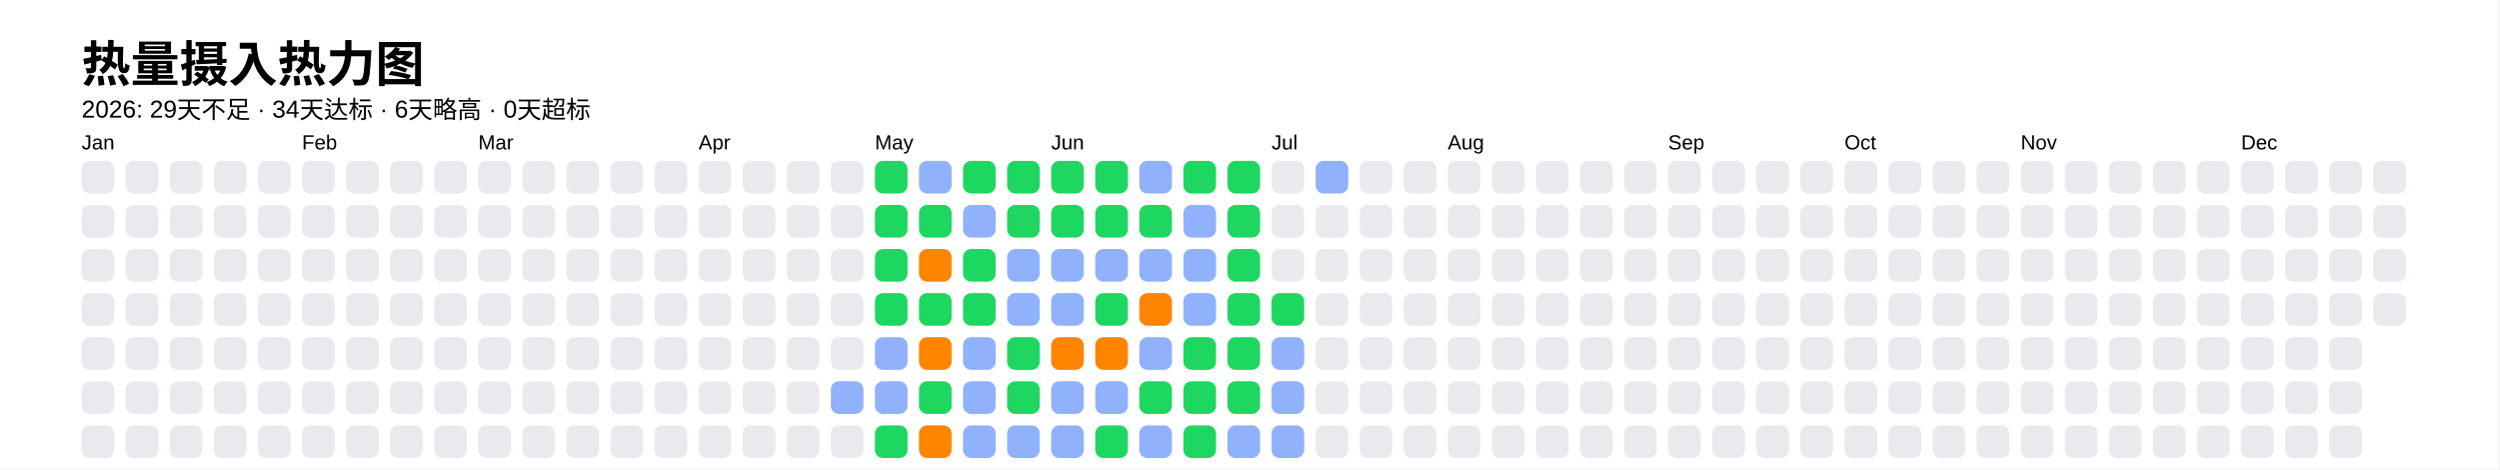
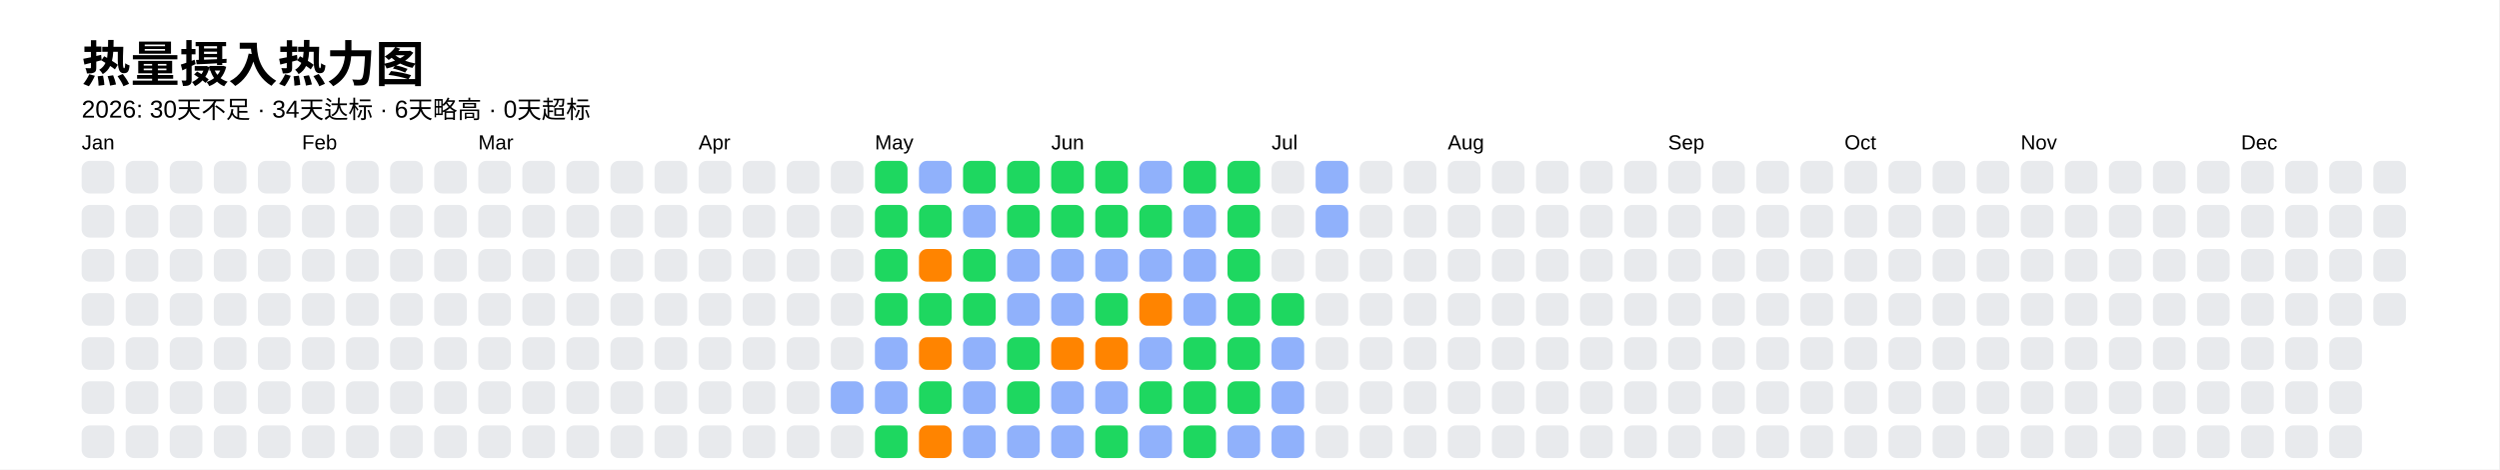
<svg xmlns="http://www.w3.org/2000/svg" style="background-color:white;" baseProfile="full" height="57.5mm" version="1.1" viewBox="0,0,306.2,57.5" width="306.2mm">
  <defs />
  <rect fill="#FFFFFF" height="57.5" width="306.2" x="0" y="0" />
  <text fill="#000000" style="font-size:6px; font-family:Arial; font-weight:bold;" x="10" y="10">热量摄入热力图</text>
-   <text fill="#000000" style="font-size:3px; font-family:Arial;" x="10" y="14.4">2026: 29天不足 · 34天达标 · 6天略高 · 0天超标</text>
+   <text fill="#000000" style="font-size:3px; font-family:Arial;" x="10" y="14.4">2026: 30天不足 · 34天达标 · 6天略高 · 0天超标</text>
  <text fill="#000000" style="font-size:2.5px; font-family:Arial" x="10" y="18.3">Jan</text>
  <rect fill="#E8EAED" height="4" rx="1" ry="1" width="4" x="10" y="19.7" />
  <rect fill="#E8EAED" height="4" rx="1" ry="1" width="4" x="10" y="25.1" />
  <rect fill="#E8EAED" height="4" rx="1" ry="1" width="4" x="10" y="30.5" />
  <rect fill="#E8EAED" height="4" rx="1" ry="1" width="4" x="10" y="35.9" />
  <rect fill="#E8EAED" height="4" rx="1" ry="1" width="4" x="10" y="41.3" />
  <rect fill="#E8EAED" height="4" rx="1" ry="1" width="4" x="10" y="46.7" />
  <rect fill="#E8EAED" height="4" rx="1" ry="1" width="4" x="10" y="52.1" />
  <rect fill="#E8EAED" height="4" rx="1" ry="1" width="4" x="15.4" y="19.7" />
  <rect fill="#E8EAED" height="4" rx="1" ry="1" width="4" x="15.4" y="25.1" />
  <rect fill="#E8EAED" height="4" rx="1" ry="1" width="4" x="15.4" y="30.5" />
  <rect fill="#E8EAED" height="4" rx="1" ry="1" width="4" x="15.4" y="35.9" />
  <rect fill="#E8EAED" height="4" rx="1" ry="1" width="4" x="15.4" y="41.3" />
  <rect fill="#E8EAED" height="4" rx="1" ry="1" width="4" x="15.4" y="46.7" />
  <rect fill="#E8EAED" height="4" rx="1" ry="1" width="4" x="15.4" y="52.1" />
  <rect fill="#E8EAED" height="4" rx="1" ry="1" width="4" x="20.8" y="19.7" />
  <rect fill="#E8EAED" height="4" rx="1" ry="1" width="4" x="20.8" y="25.1" />
  <rect fill="#E8EAED" height="4" rx="1" ry="1" width="4" x="20.8" y="30.5" />
  <rect fill="#E8EAED" height="4" rx="1" ry="1" width="4" x="20.8" y="35.9" />
  <rect fill="#E8EAED" height="4" rx="1" ry="1" width="4" x="20.8" y="41.3" />
  <rect fill="#E8EAED" height="4" rx="1" ry="1" width="4" x="20.8" y="46.7" />
  <rect fill="#E8EAED" height="4" rx="1" ry="1" width="4" x="20.8" y="52.1" />
  <rect fill="#E8EAED" height="4" rx="1" ry="1" width="4" x="26.2" y="19.7" />
  <rect fill="#E8EAED" height="4" rx="1" ry="1" width="4" x="26.2" y="25.1" />
  <rect fill="#E8EAED" height="4" rx="1" ry="1" width="4" x="26.2" y="30.5" />
  <rect fill="#E8EAED" height="4" rx="1" ry="1" width="4" x="26.2" y="35.9" />
  <rect fill="#E8EAED" height="4" rx="1" ry="1" width="4" x="26.2" y="41.3" />
  <rect fill="#E8EAED" height="4" rx="1" ry="1" width="4" x="26.2" y="46.7" />
  <rect fill="#E8EAED" height="4" rx="1" ry="1" width="4" x="26.2" y="52.1" />
  <rect fill="#E8EAED" height="4" rx="1" ry="1" width="4" x="31.6" y="19.7" />
  <rect fill="#E8EAED" height="4" rx="1" ry="1" width="4" x="31.6" y="25.1" />
  <rect fill="#E8EAED" height="4" rx="1" ry="1" width="4" x="31.6" y="30.5" />
  <rect fill="#E8EAED" height="4" rx="1" ry="1" width="4" x="31.6" y="35.9" />
  <rect fill="#E8EAED" height="4" rx="1" ry="1" width="4" x="31.6" y="41.3" />
  <rect fill="#E8EAED" height="4" rx="1" ry="1" width="4" x="31.6" y="46.7" />
  <rect fill="#E8EAED" height="4" rx="1" ry="1" width="4" x="31.6" y="52.1" />
  <text fill="#000000" style="font-size:2.5px; font-family:Arial" x="37.0" y="18.3">Feb</text>
  <rect fill="#E8EAED" height="4" rx="1" ry="1" width="4" x="37.0" y="19.7" />
  <rect fill="#E8EAED" height="4" rx="1" ry="1" width="4" x="37.0" y="25.1" />
  <rect fill="#E8EAED" height="4" rx="1" ry="1" width="4" x="37.0" y="30.5" />
  <rect fill="#E8EAED" height="4" rx="1" ry="1" width="4" x="37.0" y="35.9" />
  <rect fill="#E8EAED" height="4" rx="1" ry="1" width="4" x="37.0" y="41.3" />
  <rect fill="#E8EAED" height="4" rx="1" ry="1" width="4" x="37.0" y="46.7" />
  <rect fill="#E8EAED" height="4" rx="1" ry="1" width="4" x="37.0" y="52.1" />
  <rect fill="#E8EAED" height="4" rx="1" ry="1" width="4" x="42.4" y="19.7" />
  <rect fill="#E8EAED" height="4" rx="1" ry="1" width="4" x="42.4" y="25.1" />
  <rect fill="#E8EAED" height="4" rx="1" ry="1" width="4" x="42.4" y="30.5" />
  <rect fill="#E8EAED" height="4" rx="1" ry="1" width="4" x="42.4" y="35.9" />
  <rect fill="#E8EAED" height="4" rx="1" ry="1" width="4" x="42.4" y="41.3" />
  <rect fill="#E8EAED" height="4" rx="1" ry="1" width="4" x="42.4" y="46.7" />
  <rect fill="#E8EAED" height="4" rx="1" ry="1" width="4" x="42.4" y="52.1" />
  <rect fill="#E8EAED" height="4" rx="1" ry="1" width="4" x="47.8" y="19.7" />
  <rect fill="#E8EAED" height="4" rx="1" ry="1" width="4" x="47.8" y="25.1" />
  <rect fill="#E8EAED" height="4" rx="1" ry="1" width="4" x="47.8" y="30.5" />
  <rect fill="#E8EAED" height="4" rx="1" ry="1" width="4" x="47.8" y="35.9" />
  <rect fill="#E8EAED" height="4" rx="1" ry="1" width="4" x="47.8" y="41.3" />
  <rect fill="#E8EAED" height="4" rx="1" ry="1" width="4" x="47.8" y="46.7" />
  <rect fill="#E8EAED" height="4" rx="1" ry="1" width="4" x="47.8" y="52.1" />
  <rect fill="#E8EAED" height="4" rx="1" ry="1" width="4" x="53.2" y="19.7" />
  <rect fill="#E8EAED" height="4" rx="1" ry="1" width="4" x="53.2" y="25.1" />
  <rect fill="#E8EAED" height="4" rx="1" ry="1" width="4" x="53.2" y="30.5" />
  <rect fill="#E8EAED" height="4" rx="1" ry="1" width="4" x="53.2" y="35.9" />
  <rect fill="#E8EAED" height="4" rx="1" ry="1" width="4" x="53.2" y="41.3" />
  <rect fill="#E8EAED" height="4" rx="1" ry="1" width="4" x="53.2" y="46.7" />
  <rect fill="#E8EAED" height="4" rx="1" ry="1" width="4" x="53.2" y="52.1" />
  <text fill="#000000" style="font-size:2.5px; font-family:Arial" x="58.6" y="18.3">Mar</text>
  <rect fill="#E8EAED" height="4" rx="1" ry="1" width="4" x="58.6" y="19.7" />
  <rect fill="#E8EAED" height="4" rx="1" ry="1" width="4" x="58.6" y="25.1" />
  <rect fill="#E8EAED" height="4" rx="1" ry="1" width="4" x="58.6" y="30.5" />
  <rect fill="#E8EAED" height="4" rx="1" ry="1" width="4" x="58.6" y="35.9" />
  <rect fill="#E8EAED" height="4" rx="1" ry="1" width="4" x="58.6" y="41.3" />
  <rect fill="#E8EAED" height="4" rx="1" ry="1" width="4" x="58.6" y="46.7" />
  <rect fill="#E8EAED" height="4" rx="1" ry="1" width="4" x="58.6" y="52.1" />
  <rect fill="#E8EAED" height="4" rx="1" ry="1" width="4" x="64" y="19.7" />
  <rect fill="#E8EAED" height="4" rx="1" ry="1" width="4" x="64" y="25.1" />
  <rect fill="#E8EAED" height="4" rx="1" ry="1" width="4" x="64" y="30.5" />
  <rect fill="#E8EAED" height="4" rx="1" ry="1" width="4" x="64" y="35.9" />
  <rect fill="#E8EAED" height="4" rx="1" ry="1" width="4" x="64" y="41.3" />
  <rect fill="#E8EAED" height="4" rx="1" ry="1" width="4" x="64" y="46.7" />
  <rect fill="#E8EAED" height="4" rx="1" ry="1" width="4" x="64" y="52.1" />
  <rect fill="#E8EAED" height="4" rx="1" ry="1" width="4" x="69.4" y="19.7" />
  <rect fill="#E8EAED" height="4" rx="1" ry="1" width="4" x="69.4" y="25.1" />
  <rect fill="#E8EAED" height="4" rx="1" ry="1" width="4" x="69.4" y="30.5" />
  <rect fill="#E8EAED" height="4" rx="1" ry="1" width="4" x="69.4" y="35.9" />
  <rect fill="#E8EAED" height="4" rx="1" ry="1" width="4" x="69.4" y="41.3" />
  <rect fill="#E8EAED" height="4" rx="1" ry="1" width="4" x="69.4" y="46.7" />
  <rect fill="#E8EAED" height="4" rx="1" ry="1" width="4" x="69.4" y="52.1" />
  <rect fill="#E8EAED" height="4" rx="1" ry="1" width="4" x="74.8" y="19.7" />
  <rect fill="#E8EAED" height="4" rx="1" ry="1" width="4" x="74.8" y="25.1" />
  <rect fill="#E8EAED" height="4" rx="1" ry="1" width="4" x="74.8" y="30.5" />
  <rect fill="#E8EAED" height="4" rx="1" ry="1" width="4" x="74.8" y="35.9" />
  <rect fill="#E8EAED" height="4" rx="1" ry="1" width="4" x="74.8" y="41.3" />
  <rect fill="#E8EAED" height="4" rx="1" ry="1" width="4" x="74.8" y="46.7" />
  <rect fill="#E8EAED" height="4" rx="1" ry="1" width="4" x="74.8" y="52.1" />
  <rect fill="#E8EAED" height="4" rx="1" ry="1" width="4" x="80.2" y="19.7" />
  <rect fill="#E8EAED" height="4" rx="1" ry="1" width="4" x="80.2" y="25.1" />
  <rect fill="#E8EAED" height="4" rx="1" ry="1" width="4" x="80.2" y="30.5" />
  <rect fill="#E8EAED" height="4" rx="1" ry="1" width="4" x="80.2" y="35.9" />
  <rect fill="#E8EAED" height="4" rx="1" ry="1" width="4" x="80.2" y="41.3" />
  <rect fill="#E8EAED" height="4" rx="1" ry="1" width="4" x="80.2" y="46.7" />
  <rect fill="#E8EAED" height="4" rx="1" ry="1" width="4" x="80.2" y="52.1" />
  <text fill="#000000" style="font-size:2.5px; font-family:Arial" x="85.6" y="18.3">Apr</text>
  <rect fill="#E8EAED" height="4" rx="1" ry="1" width="4" x="85.6" y="19.7" />
  <rect fill="#E8EAED" height="4" rx="1" ry="1" width="4" x="85.6" y="25.1" />
  <rect fill="#E8EAED" height="4" rx="1" ry="1" width="4" x="85.6" y="30.5" />
  <rect fill="#E8EAED" height="4" rx="1" ry="1" width="4" x="85.6" y="35.9" />
  <rect fill="#E8EAED" height="4" rx="1" ry="1" width="4" x="85.6" y="41.3" />
  <rect fill="#E8EAED" height="4" rx="1" ry="1" width="4" x="85.6" y="46.7" />
  <rect fill="#E8EAED" height="4" rx="1" ry="1" width="4" x="85.6" y="52.1" />
  <rect fill="#E8EAED" height="4" rx="1" ry="1" width="4" x="91" y="19.7" />
  <rect fill="#E8EAED" height="4" rx="1" ry="1" width="4" x="91" y="25.1" />
  <rect fill="#E8EAED" height="4" rx="1" ry="1" width="4" x="91" y="30.5" />
  <rect fill="#E8EAED" height="4" rx="1" ry="1" width="4" x="91" y="35.9" />
  <rect fill="#E8EAED" height="4" rx="1" ry="1" width="4" x="91" y="41.3" />
  <rect fill="#E8EAED" height="4" rx="1" ry="1" width="4" x="91" y="46.7" />
  <rect fill="#E8EAED" height="4" rx="1" ry="1" width="4" x="91" y="52.1" />
  <rect fill="#E8EAED" height="4" rx="1" ry="1" width="4" x="96.4" y="19.7" />
  <rect fill="#E8EAED" height="4" rx="1" ry="1" width="4" x="96.4" y="25.1" />
  <rect fill="#E8EAED" height="4" rx="1" ry="1" width="4" x="96.4" y="30.5" />
  <rect fill="#E8EAED" height="4" rx="1" ry="1" width="4" x="96.4" y="35.9" />
  <rect fill="#E8EAED" height="4" rx="1" ry="1" width="4" x="96.4" y="41.3" />
  <rect fill="#E8EAED" height="4" rx="1" ry="1" width="4" x="96.4" y="46.7" />
  <rect fill="#E8EAED" height="4" rx="1" ry="1" width="4" x="96.4" y="52.1" />
  <rect fill="#E8EAED" height="4" rx="1" ry="1" width="4" x="101.8" y="19.7" />
  <rect fill="#E8EAED" height="4" rx="1" ry="1" width="4" x="101.8" y="25.1" />
  <rect fill="#E8EAED" height="4" rx="1" ry="1" width="4" x="101.8" y="30.5" />
  <rect fill="#E8EAED" height="4" rx="1" ry="1" width="4" x="101.8" y="35.9" />
  <rect fill="#E8EAED" height="4" rx="1" ry="1" width="4" x="101.8" y="41.3" />
  <rect fill="#90b1fb" height="4" rx="1" ry="1" width="4" x="101.8" y="46.7" />
  <rect fill="#E8EAED" height="4" rx="1" ry="1" width="4" x="101.8" y="52.1" />
  <text fill="#000000" style="font-size:2.5px; font-family:Arial" x="107.2" y="18.3">May</text>
  <rect fill="#1ed760" height="4" rx="1" ry="1" width="4" x="107.2" y="19.7" />
  <rect fill="#1ed760" height="4" rx="1" ry="1" width="4" x="107.2" y="25.1" />
  <rect fill="#1ed760" height="4" rx="1" ry="1" width="4" x="107.2" y="30.5" />
  <rect fill="#1ed760" height="4" rx="1" ry="1" width="4" x="107.2" y="35.9" />
  <rect fill="#90b1fb" height="4" rx="1" ry="1" width="4" x="107.2" y="41.3" />
  <rect fill="#90b1fb" height="4" rx="1" ry="1" width="4" x="107.2" y="46.7" />
  <rect fill="#1ed760" height="4" rx="1" ry="1" width="4" x="107.2" y="52.1" />
  <rect fill="#90b1fb" height="4" rx="1" ry="1" width="4" x="112.6" y="19.7" />
  <rect fill="#1ed760" height="4" rx="1" ry="1" width="4" x="112.6" y="25.1" />
  <rect fill="#ff8400" height="4" rx="1" ry="1" width="4" x="112.6" y="30.5" />
  <rect fill="#1ed760" height="4" rx="1" ry="1" width="4" x="112.6" y="35.9" />
  <rect fill="#ff8400" height="4" rx="1" ry="1" width="4" x="112.6" y="41.3" />
  <rect fill="#1ed760" height="4" rx="1" ry="1" width="4" x="112.6" y="46.7" />
  <rect fill="#ff8400" height="4" rx="1" ry="1" width="4" x="112.6" y="52.1" />
  <rect fill="#1ed760" height="4" rx="1" ry="1" width="4" x="118" y="19.7" />
  <rect fill="#90b1fb" height="4" rx="1" ry="1" width="4" x="118" y="25.1" />
  <rect fill="#1ed760" height="4" rx="1" ry="1" width="4" x="118" y="30.5" />
  <rect fill="#1ed760" height="4" rx="1" ry="1" width="4" x="118" y="35.9" />
  <rect fill="#90b1fb" height="4" rx="1" ry="1" width="4" x="118" y="41.3" />
  <rect fill="#90b1fb" height="4" rx="1" ry="1" width="4" x="118" y="46.7" />
  <rect fill="#90b1fb" height="4" rx="1" ry="1" width="4" x="118" y="52.1" />
  <rect fill="#1ed760" height="4" rx="1" ry="1" width="4" x="123.4" y="19.7" />
  <rect fill="#1ed760" height="4" rx="1" ry="1" width="4" x="123.4" y="25.1" />
  <rect fill="#90b1fb" height="4" rx="1" ry="1" width="4" x="123.4" y="30.5" />
  <rect fill="#90b1fb" height="4" rx="1" ry="1" width="4" x="123.4" y="35.9" />
  <rect fill="#1ed760" height="4" rx="1" ry="1" width="4" x="123.4" y="41.3" />
  <rect fill="#1ed760" height="4" rx="1" ry="1" width="4" x="123.4" y="46.7" />
  <rect fill="#90b1fb" height="4" rx="1" ry="1" width="4" x="123.4" y="52.1" />
  <text fill="#000000" style="font-size:2.5px; font-family:Arial" x="128.8" y="18.3">Jun</text>
  <rect fill="#1ed760" height="4" rx="1" ry="1" width="4" x="128.8" y="19.7" />
  <rect fill="#1ed760" height="4" rx="1" ry="1" width="4" x="128.8" y="25.1" />
  <rect fill="#90b1fb" height="4" rx="1" ry="1" width="4" x="128.8" y="30.5" />
  <rect fill="#90b1fb" height="4" rx="1" ry="1" width="4" x="128.8" y="35.9" />
  <rect fill="#ff8400" height="4" rx="1" ry="1" width="4" x="128.8" y="41.3" />
  <rect fill="#90b1fb" height="4" rx="1" ry="1" width="4" x="128.8" y="46.7" />
  <rect fill="#90b1fb" height="4" rx="1" ry="1" width="4" x="128.8" y="52.1" />
  <rect fill="#1ed760" height="4" rx="1" ry="1" width="4" x="134.2" y="19.7" />
  <rect fill="#1ed760" height="4" rx="1" ry="1" width="4" x="134.2" y="25.1" />
  <rect fill="#90b1fb" height="4" rx="1" ry="1" width="4" x="134.2" y="30.5" />
  <rect fill="#1ed760" height="4" rx="1" ry="1" width="4" x="134.2" y="35.9" />
  <rect fill="#ff8400" height="4" rx="1" ry="1" width="4" x="134.2" y="41.3" />
  <rect fill="#90b1fb" height="4" rx="1" ry="1" width="4" x="134.2" y="46.7" />
  <rect fill="#1ed760" height="4" rx="1" ry="1" width="4" x="134.2" y="52.1" />
  <rect fill="#90b1fb" height="4" rx="1" ry="1" width="4" x="139.6" y="19.7" />
  <rect fill="#1ed760" height="4" rx="1" ry="1" width="4" x="139.6" y="25.1" />
  <rect fill="#90b1fb" height="4" rx="1" ry="1" width="4" x="139.6" y="30.5" />
  <rect fill="#ff8400" height="4" rx="1" ry="1" width="4" x="139.6" y="35.9" />
  <rect fill="#90b1fb" height="4" rx="1" ry="1" width="4" x="139.6" y="41.3" />
  <rect fill="#1ed760" height="4" rx="1" ry="1" width="4" x="139.6" y="46.7" />
  <rect fill="#90b1fb" height="4" rx="1" ry="1" width="4" x="139.6" y="52.1" />
  <rect fill="#1ed760" height="4" rx="1" ry="1" width="4" x="145" y="19.7" />
  <rect fill="#90b1fb" height="4" rx="1" ry="1" width="4" x="145" y="25.1" />
  <rect fill="#90b1fb" height="4" rx="1" ry="1" width="4" x="145" y="30.5" />
  <rect fill="#90b1fb" height="4" rx="1" ry="1" width="4" x="145" y="35.9" />
  <rect fill="#1ed760" height="4" rx="1" ry="1" width="4" x="145" y="41.3" />
  <rect fill="#1ed760" height="4" rx="1" ry="1" width="4" x="145" y="46.7" />
  <rect fill="#1ed760" height="4" rx="1" ry="1" width="4" x="145" y="52.1" />
  <rect fill="#1ed760" height="4" rx="1" ry="1" width="4" x="150.4" y="19.7" />
  <rect fill="#1ed760" height="4" rx="1" ry="1" width="4" x="150.4" y="25.1" />
  <rect fill="#1ed760" height="4" rx="1" ry="1" width="4" x="150.4" y="30.5" />
  <rect fill="#1ed760" height="4" rx="1" ry="1" width="4" x="150.4" y="35.9" />
  <rect fill="#1ed760" height="4" rx="1" ry="1" width="4" x="150.4" y="41.3" />
  <rect fill="#1ed760" height="4" rx="1" ry="1" width="4" x="150.4" y="46.7" />
  <rect fill="#90b1fb" height="4" rx="1" ry="1" width="4" x="150.4" y="52.1" />
  <text fill="#000000" style="font-size:2.5px; font-family:Arial" x="155.8" y="18.3">Jul</text>
  <rect fill="#E8EAED" height="4" rx="1" ry="1" width="4" x="155.8" y="19.7" />
  <rect fill="#E8EAED" height="4" rx="1" ry="1" width="4" x="155.8" y="25.1" />
  <rect fill="#E8EAED" height="4" rx="1" ry="1" width="4" x="155.8" y="30.5" />
  <rect fill="#1ed760" height="4" rx="1" ry="1" width="4" x="155.8" y="35.9" />
  <rect fill="#90b1fb" height="4" rx="1" ry="1" width="4" x="155.8" y="41.3" />
  <rect fill="#90b1fb" height="4" rx="1" ry="1" width="4" x="155.8" y="46.7" />
  <rect fill="#90b1fb" height="4" rx="1" ry="1" width="4" x="155.8" y="52.1" />
  <rect fill="#90b1fb" height="4" rx="1" ry="1" width="4" x="161.2" y="19.7" />
-   <rect fill="#E8EAED" height="4" rx="1" ry="1" width="4" x="161.2" y="25.1" />
+   <rect fill="#90b1fb" height="4" rx="1" ry="1" width="4" x="161.2" y="25.1" />
  <rect fill="#E8EAED" height="4" rx="1" ry="1" width="4" x="161.2" y="30.5" />
  <rect fill="#E8EAED" height="4" rx="1" ry="1" width="4" x="161.2" y="35.9" />
  <rect fill="#E8EAED" height="4" rx="1" ry="1" width="4" x="161.2" y="41.3" />
  <rect fill="#E8EAED" height="4" rx="1" ry="1" width="4" x="161.2" y="46.7" />
  <rect fill="#E8EAED" height="4" rx="1" ry="1" width="4" x="161.2" y="52.1" />
  <rect fill="#E8EAED" height="4" rx="1" ry="1" width="4" x="166.6" y="19.7" />
  <rect fill="#E8EAED" height="4" rx="1" ry="1" width="4" x="166.6" y="25.1" />
  <rect fill="#E8EAED" height="4" rx="1" ry="1" width="4" x="166.6" y="30.5" />
  <rect fill="#E8EAED" height="4" rx="1" ry="1" width="4" x="166.6" y="35.9" />
  <rect fill="#E8EAED" height="4" rx="1" ry="1" width="4" x="166.6" y="41.3" />
  <rect fill="#E8EAED" height="4" rx="1" ry="1" width="4" x="166.6" y="46.7" />
  <rect fill="#E8EAED" height="4" rx="1" ry="1" width="4" x="166.6" y="52.1" />
  <rect fill="#E8EAED" height="4" rx="1" ry="1" width="4" x="172" y="19.7" />
  <rect fill="#E8EAED" height="4" rx="1" ry="1" width="4" x="172" y="25.1" />
  <rect fill="#E8EAED" height="4" rx="1" ry="1" width="4" x="172" y="30.5" />
  <rect fill="#E8EAED" height="4" rx="1" ry="1" width="4" x="172" y="35.9" />
  <rect fill="#E8EAED" height="4" rx="1" ry="1" width="4" x="172" y="41.3" />
  <rect fill="#E8EAED" height="4" rx="1" ry="1" width="4" x="172" y="46.7" />
  <rect fill="#E8EAED" height="4" rx="1" ry="1" width="4" x="172" y="52.1" />
  <text fill="#000000" style="font-size:2.5px; font-family:Arial" x="177.4" y="18.3">Aug</text>
  <rect fill="#E8EAED" height="4" rx="1" ry="1" width="4" x="177.4" y="19.7" />
  <rect fill="#E8EAED" height="4" rx="1" ry="1" width="4" x="177.4" y="25.1" />
  <rect fill="#E8EAED" height="4" rx="1" ry="1" width="4" x="177.4" y="30.5" />
  <rect fill="#E8EAED" height="4" rx="1" ry="1" width="4" x="177.4" y="35.9" />
  <rect fill="#E8EAED" height="4" rx="1" ry="1" width="4" x="177.4" y="41.3" />
  <rect fill="#E8EAED" height="4" rx="1" ry="1" width="4" x="177.4" y="46.7" />
  <rect fill="#E8EAED" height="4" rx="1" ry="1" width="4" x="177.4" y="52.1" />
  <rect fill="#E8EAED" height="4" rx="1" ry="1" width="4" x="182.8" y="19.7" />
  <rect fill="#E8EAED" height="4" rx="1" ry="1" width="4" x="182.8" y="25.1" />
  <rect fill="#E8EAED" height="4" rx="1" ry="1" width="4" x="182.8" y="30.5" />
  <rect fill="#E8EAED" height="4" rx="1" ry="1" width="4" x="182.8" y="35.9" />
  <rect fill="#E8EAED" height="4" rx="1" ry="1" width="4" x="182.8" y="41.3" />
  <rect fill="#E8EAED" height="4" rx="1" ry="1" width="4" x="182.8" y="46.7" />
  <rect fill="#E8EAED" height="4" rx="1" ry="1" width="4" x="182.8" y="52.1" />
  <rect fill="#E8EAED" height="4" rx="1" ry="1" width="4" x="188.2" y="19.7" />
  <rect fill="#E8EAED" height="4" rx="1" ry="1" width="4" x="188.2" y="25.1" />
  <rect fill="#E8EAED" height="4" rx="1" ry="1" width="4" x="188.2" y="30.5" />
  <rect fill="#E8EAED" height="4" rx="1" ry="1" width="4" x="188.2" y="35.9" />
  <rect fill="#E8EAED" height="4" rx="1" ry="1" width="4" x="188.2" y="41.3" />
  <rect fill="#E8EAED" height="4" rx="1" ry="1" width="4" x="188.2" y="46.7" />
  <rect fill="#E8EAED" height="4" rx="1" ry="1" width="4" x="188.2" y="52.1" />
  <rect fill="#E8EAED" height="4" rx="1" ry="1" width="4" x="193.6" y="19.7" />
  <rect fill="#E8EAED" height="4" rx="1" ry="1" width="4" x="193.6" y="25.1" />
  <rect fill="#E8EAED" height="4" rx="1" ry="1" width="4" x="193.6" y="30.5" />
  <rect fill="#E8EAED" height="4" rx="1" ry="1" width="4" x="193.6" y="35.9" />
  <rect fill="#E8EAED" height="4" rx="1" ry="1" width="4" x="193.6" y="41.3" />
  <rect fill="#E8EAED" height="4" rx="1" ry="1" width="4" x="193.6" y="46.7" />
  <rect fill="#E8EAED" height="4" rx="1" ry="1" width="4" x="193.6" y="52.1" />
  <rect fill="#E8EAED" height="4" rx="1" ry="1" width="4" x="199" y="19.7" />
  <rect fill="#E8EAED" height="4" rx="1" ry="1" width="4" x="199" y="25.1" />
  <rect fill="#E8EAED" height="4" rx="1" ry="1" width="4" x="199" y="30.5" />
  <rect fill="#E8EAED" height="4" rx="1" ry="1" width="4" x="199" y="35.9" />
  <rect fill="#E8EAED" height="4" rx="1" ry="1" width="4" x="199" y="41.3" />
  <rect fill="#E8EAED" height="4" rx="1" ry="1" width="4" x="199" y="46.7" />
  <rect fill="#E8EAED" height="4" rx="1" ry="1" width="4" x="199" y="52.1" />
  <text fill="#000000" style="font-size:2.5px; font-family:Arial" x="204.4" y="18.3">Sep</text>
  <rect fill="#E8EAED" height="4" rx="1" ry="1" width="4" x="204.4" y="19.7" />
  <rect fill="#E8EAED" height="4" rx="1" ry="1" width="4" x="204.4" y="25.1" />
  <rect fill="#E8EAED" height="4" rx="1" ry="1" width="4" x="204.4" y="30.5" />
  <rect fill="#E8EAED" height="4" rx="1" ry="1" width="4" x="204.4" y="35.9" />
  <rect fill="#E8EAED" height="4" rx="1" ry="1" width="4" x="204.4" y="41.3" />
  <rect fill="#E8EAED" height="4" rx="1" ry="1" width="4" x="204.4" y="46.7" />
  <rect fill="#E8EAED" height="4" rx="1" ry="1" width="4" x="204.4" y="52.1" />
  <rect fill="#E8EAED" height="4" rx="1" ry="1" width="4" x="209.8" y="19.7" />
  <rect fill="#E8EAED" height="4" rx="1" ry="1" width="4" x="209.8" y="25.1" />
  <rect fill="#E8EAED" height="4" rx="1" ry="1" width="4" x="209.8" y="30.5" />
  <rect fill="#E8EAED" height="4" rx="1" ry="1" width="4" x="209.8" y="35.9" />
  <rect fill="#E8EAED" height="4" rx="1" ry="1" width="4" x="209.8" y="41.3" />
  <rect fill="#E8EAED" height="4" rx="1" ry="1" width="4" x="209.8" y="46.7" />
  <rect fill="#E8EAED" height="4" rx="1" ry="1" width="4" x="209.8" y="52.1" />
  <rect fill="#E8EAED" height="4" rx="1" ry="1" width="4" x="215.2" y="19.7" />
  <rect fill="#E8EAED" height="4" rx="1" ry="1" width="4" x="215.2" y="25.1" />
  <rect fill="#E8EAED" height="4" rx="1" ry="1" width="4" x="215.2" y="30.5" />
  <rect fill="#E8EAED" height="4" rx="1" ry="1" width="4" x="215.2" y="35.9" />
  <rect fill="#E8EAED" height="4" rx="1" ry="1" width="4" x="215.2" y="41.3" />
  <rect fill="#E8EAED" height="4" rx="1" ry="1" width="4" x="215.2" y="46.7" />
  <rect fill="#E8EAED" height="4" rx="1" ry="1" width="4" x="215.2" y="52.1" />
  <rect fill="#E8EAED" height="4" rx="1" ry="1" width="4" x="220.6" y="19.7" />
  <rect fill="#E8EAED" height="4" rx="1" ry="1" width="4" x="220.6" y="25.1" />
  <rect fill="#E8EAED" height="4" rx="1" ry="1" width="4" x="220.6" y="30.5" />
  <rect fill="#E8EAED" height="4" rx="1" ry="1" width="4" x="220.6" y="35.9" />
  <rect fill="#E8EAED" height="4" rx="1" ry="1" width="4" x="220.6" y="41.3" />
  <rect fill="#E8EAED" height="4" rx="1" ry="1" width="4" x="220.6" y="46.7" />
  <rect fill="#E8EAED" height="4" rx="1" ry="1" width="4" x="220.6" y="52.1" />
  <text fill="#000000" style="font-size:2.5px; font-family:Arial" x="226" y="18.3">Oct</text>
  <rect fill="#E8EAED" height="4" rx="1" ry="1" width="4" x="226" y="19.7" />
  <rect fill="#E8EAED" height="4" rx="1" ry="1" width="4" x="226" y="25.1" />
  <rect fill="#E8EAED" height="4" rx="1" ry="1" width="4" x="226" y="30.5" />
  <rect fill="#E8EAED" height="4" rx="1" ry="1" width="4" x="226" y="35.9" />
  <rect fill="#E8EAED" height="4" rx="1" ry="1" width="4" x="226" y="41.3" />
  <rect fill="#E8EAED" height="4" rx="1" ry="1" width="4" x="226" y="46.7" />
  <rect fill="#E8EAED" height="4" rx="1" ry="1" width="4" x="226" y="52.1" />
  <rect fill="#E8EAED" height="4" rx="1" ry="1" width="4" x="231.4" y="19.7" />
  <rect fill="#E8EAED" height="4" rx="1" ry="1" width="4" x="231.4" y="25.1" />
  <rect fill="#E8EAED" height="4" rx="1" ry="1" width="4" x="231.4" y="30.5" />
  <rect fill="#E8EAED" height="4" rx="1" ry="1" width="4" x="231.4" y="35.9" />
  <rect fill="#E8EAED" height="4" rx="1" ry="1" width="4" x="231.4" y="41.3" />
  <rect fill="#E8EAED" height="4" rx="1" ry="1" width="4" x="231.4" y="46.7" />
  <rect fill="#E8EAED" height="4" rx="1" ry="1" width="4" x="231.4" y="52.1" />
  <rect fill="#E8EAED" height="4" rx="1" ry="1" width="4" x="236.8" y="19.7" />
  <rect fill="#E8EAED" height="4" rx="1" ry="1" width="4" x="236.8" y="25.1" />
  <rect fill="#E8EAED" height="4" rx="1" ry="1" width="4" x="236.8" y="30.5" />
  <rect fill="#E8EAED" height="4" rx="1" ry="1" width="4" x="236.8" y="35.9" />
  <rect fill="#E8EAED" height="4" rx="1" ry="1" width="4" x="236.8" y="41.3" />
  <rect fill="#E8EAED" height="4" rx="1" ry="1" width="4" x="236.8" y="46.7" />
  <rect fill="#E8EAED" height="4" rx="1" ry="1" width="4" x="236.8" y="52.1" />
  <rect fill="#E8EAED" height="4" rx="1" ry="1" width="4" x="242.2" y="19.7" />
  <rect fill="#E8EAED" height="4" rx="1" ry="1" width="4" x="242.2" y="25.1" />
  <rect fill="#E8EAED" height="4" rx="1" ry="1" width="4" x="242.2" y="30.5" />
  <rect fill="#E8EAED" height="4" rx="1" ry="1" width="4" x="242.2" y="35.9" />
  <rect fill="#E8EAED" height="4" rx="1" ry="1" width="4" x="242.2" y="41.3" />
  <rect fill="#E8EAED" height="4" rx="1" ry="1" width="4" x="242.2" y="46.7" />
  <rect fill="#E8EAED" height="4" rx="1" ry="1" width="4" x="242.2" y="52.1" />
  <text fill="#000000" style="font-size:2.5px; font-family:Arial" x="247.6" y="18.3">Nov</text>
  <rect fill="#E8EAED" height="4" rx="1" ry="1" width="4" x="247.6" y="19.7" />
  <rect fill="#E8EAED" height="4" rx="1" ry="1" width="4" x="247.6" y="25.1" />
  <rect fill="#E8EAED" height="4" rx="1" ry="1" width="4" x="247.6" y="30.5" />
  <rect fill="#E8EAED" height="4" rx="1" ry="1" width="4" x="247.6" y="35.9" />
  <rect fill="#E8EAED" height="4" rx="1" ry="1" width="4" x="247.6" y="41.3" />
  <rect fill="#E8EAED" height="4" rx="1" ry="1" width="4" x="247.6" y="46.7" />
  <rect fill="#E8EAED" height="4" rx="1" ry="1" width="4" x="247.6" y="52.1" />
  <rect fill="#E8EAED" height="4" rx="1" ry="1" width="4" x="253" y="19.7" />
  <rect fill="#E8EAED" height="4" rx="1" ry="1" width="4" x="253" y="25.1" />
  <rect fill="#E8EAED" height="4" rx="1" ry="1" width="4" x="253" y="30.5" />
  <rect fill="#E8EAED" height="4" rx="1" ry="1" width="4" x="253" y="35.9" />
  <rect fill="#E8EAED" height="4" rx="1" ry="1" width="4" x="253" y="41.3" />
  <rect fill="#E8EAED" height="4" rx="1" ry="1" width="4" x="253" y="46.7" />
  <rect fill="#E8EAED" height="4" rx="1" ry="1" width="4" x="253" y="52.1" />
  <rect fill="#E8EAED" height="4" rx="1" ry="1" width="4" x="258.4" y="19.7" />
  <rect fill="#E8EAED" height="4" rx="1" ry="1" width="4" x="258.4" y="25.1" />
  <rect fill="#E8EAED" height="4" rx="1" ry="1" width="4" x="258.4" y="30.5" />
  <rect fill="#E8EAED" height="4" rx="1" ry="1" width="4" x="258.4" y="35.9" />
  <rect fill="#E8EAED" height="4" rx="1" ry="1" width="4" x="258.4" y="41.3" />
  <rect fill="#E8EAED" height="4" rx="1" ry="1" width="4" x="258.4" y="46.7" />
  <rect fill="#E8EAED" height="4" rx="1" ry="1" width="4" x="258.4" y="52.1" />
  <rect fill="#E8EAED" height="4" rx="1" ry="1" width="4" x="263.8" y="19.7" />
  <rect fill="#E8EAED" height="4" rx="1" ry="1" width="4" x="263.8" y="25.1" />
  <rect fill="#E8EAED" height="4" rx="1" ry="1" width="4" x="263.8" y="30.5" />
  <rect fill="#E8EAED" height="4" rx="1" ry="1" width="4" x="263.8" y="35.9" />
  <rect fill="#E8EAED" height="4" rx="1" ry="1" width="4" x="263.8" y="41.3" />
  <rect fill="#E8EAED" height="4" rx="1" ry="1" width="4" x="263.8" y="46.7" />
  <rect fill="#E8EAED" height="4" rx="1" ry="1" width="4" x="263.8" y="52.1" />
  <rect fill="#E8EAED" height="4" rx="1" ry="1" width="4" x="269.2" y="19.7" />
  <rect fill="#E8EAED" height="4" rx="1" ry="1" width="4" x="269.2" y="25.1" />
  <rect fill="#E8EAED" height="4" rx="1" ry="1" width="4" x="269.2" y="30.5" />
  <rect fill="#E8EAED" height="4" rx="1" ry="1" width="4" x="269.2" y="35.9" />
  <rect fill="#E8EAED" height="4" rx="1" ry="1" width="4" x="269.2" y="41.3" />
  <rect fill="#E8EAED" height="4" rx="1" ry="1" width="4" x="269.2" y="46.7" />
  <rect fill="#E8EAED" height="4" rx="1" ry="1" width="4" x="269.2" y="52.1" />
  <text fill="#000000" style="font-size:2.5px; font-family:Arial" x="274.6" y="18.3">Dec</text>
  <rect fill="#E8EAED" height="4" rx="1" ry="1" width="4" x="274.6" y="19.7" />
  <rect fill="#E8EAED" height="4" rx="1" ry="1" width="4" x="274.6" y="25.1" />
  <rect fill="#E8EAED" height="4" rx="1" ry="1" width="4" x="274.6" y="30.5" />
  <rect fill="#E8EAED" height="4" rx="1" ry="1" width="4" x="274.6" y="35.9" />
  <rect fill="#E8EAED" height="4" rx="1" ry="1" width="4" x="274.6" y="41.3" />
  <rect fill="#E8EAED" height="4" rx="1" ry="1" width="4" x="274.6" y="46.7" />
  <rect fill="#E8EAED" height="4" rx="1" ry="1" width="4" x="274.6" y="52.1" />
  <rect fill="#E8EAED" height="4" rx="1" ry="1" width="4" x="280" y="19.7" />
  <rect fill="#E8EAED" height="4" rx="1" ry="1" width="4" x="280" y="25.1" />
  <rect fill="#E8EAED" height="4" rx="1" ry="1" width="4" x="280" y="30.5" />
  <rect fill="#E8EAED" height="4" rx="1" ry="1" width="4" x="280" y="35.9" />
  <rect fill="#E8EAED" height="4" rx="1" ry="1" width="4" x="280" y="41.3" />
  <rect fill="#E8EAED" height="4" rx="1" ry="1" width="4" x="280" y="46.7" />
  <rect fill="#E8EAED" height="4" rx="1" ry="1" width="4" x="280" y="52.1" />
  <rect fill="#E8EAED" height="4" rx="1" ry="1" width="4" x="285.4" y="19.7" />
  <rect fill="#E8EAED" height="4" rx="1" ry="1" width="4" x="285.4" y="25.1" />
  <rect fill="#E8EAED" height="4" rx="1" ry="1" width="4" x="285.4" y="30.5" />
  <rect fill="#E8EAED" height="4" rx="1" ry="1" width="4" x="285.4" y="35.9" />
  <rect fill="#E8EAED" height="4" rx="1" ry="1" width="4" x="285.4" y="41.3" />
  <rect fill="#E8EAED" height="4" rx="1" ry="1" width="4" x="285.4" y="46.7" />
  <rect fill="#E8EAED" height="4" rx="1" ry="1" width="4" x="285.4" y="52.1" />
  <rect fill="#E8EAED" height="4" rx="1" ry="1" width="4" x="290.8" y="19.7" />
  <rect fill="#E8EAED" height="4" rx="1" ry="1" width="4" x="290.8" y="25.1" />
  <rect fill="#E8EAED" height="4" rx="1" ry="1" width="4" x="290.8" y="30.5" />
  <rect fill="#E8EAED" height="4" rx="1" ry="1" width="4" x="290.8" y="35.9" />
</svg>
